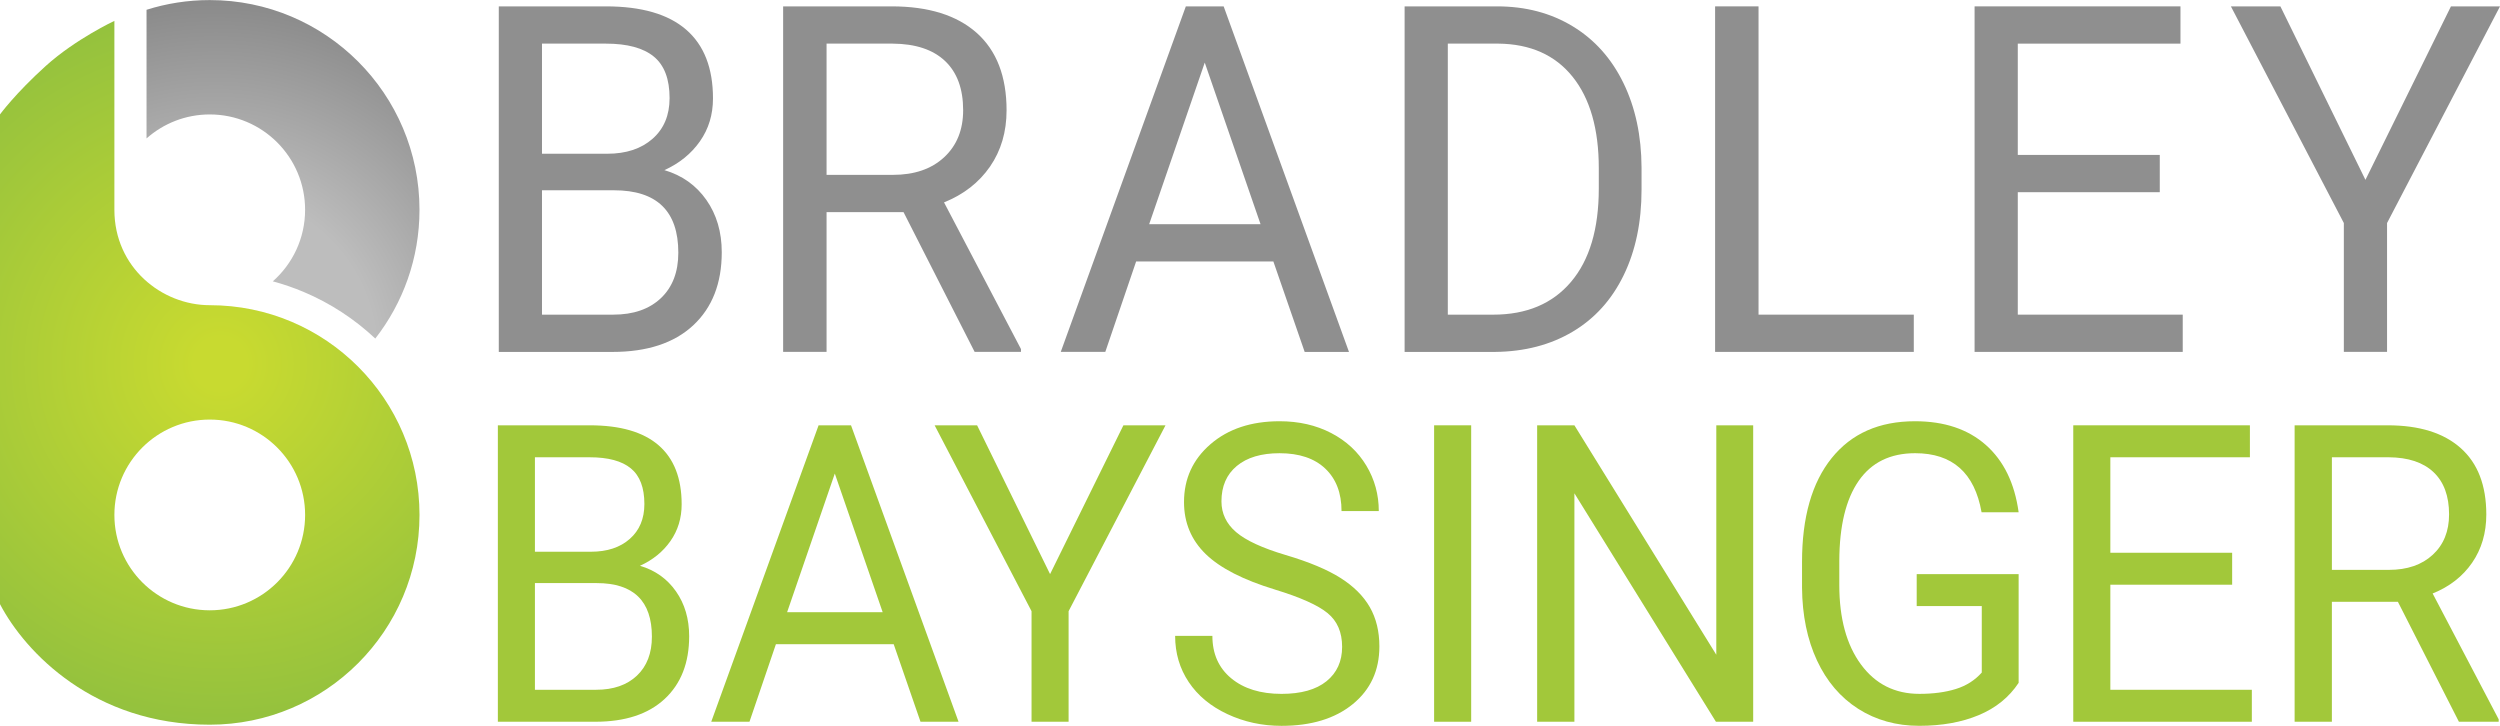
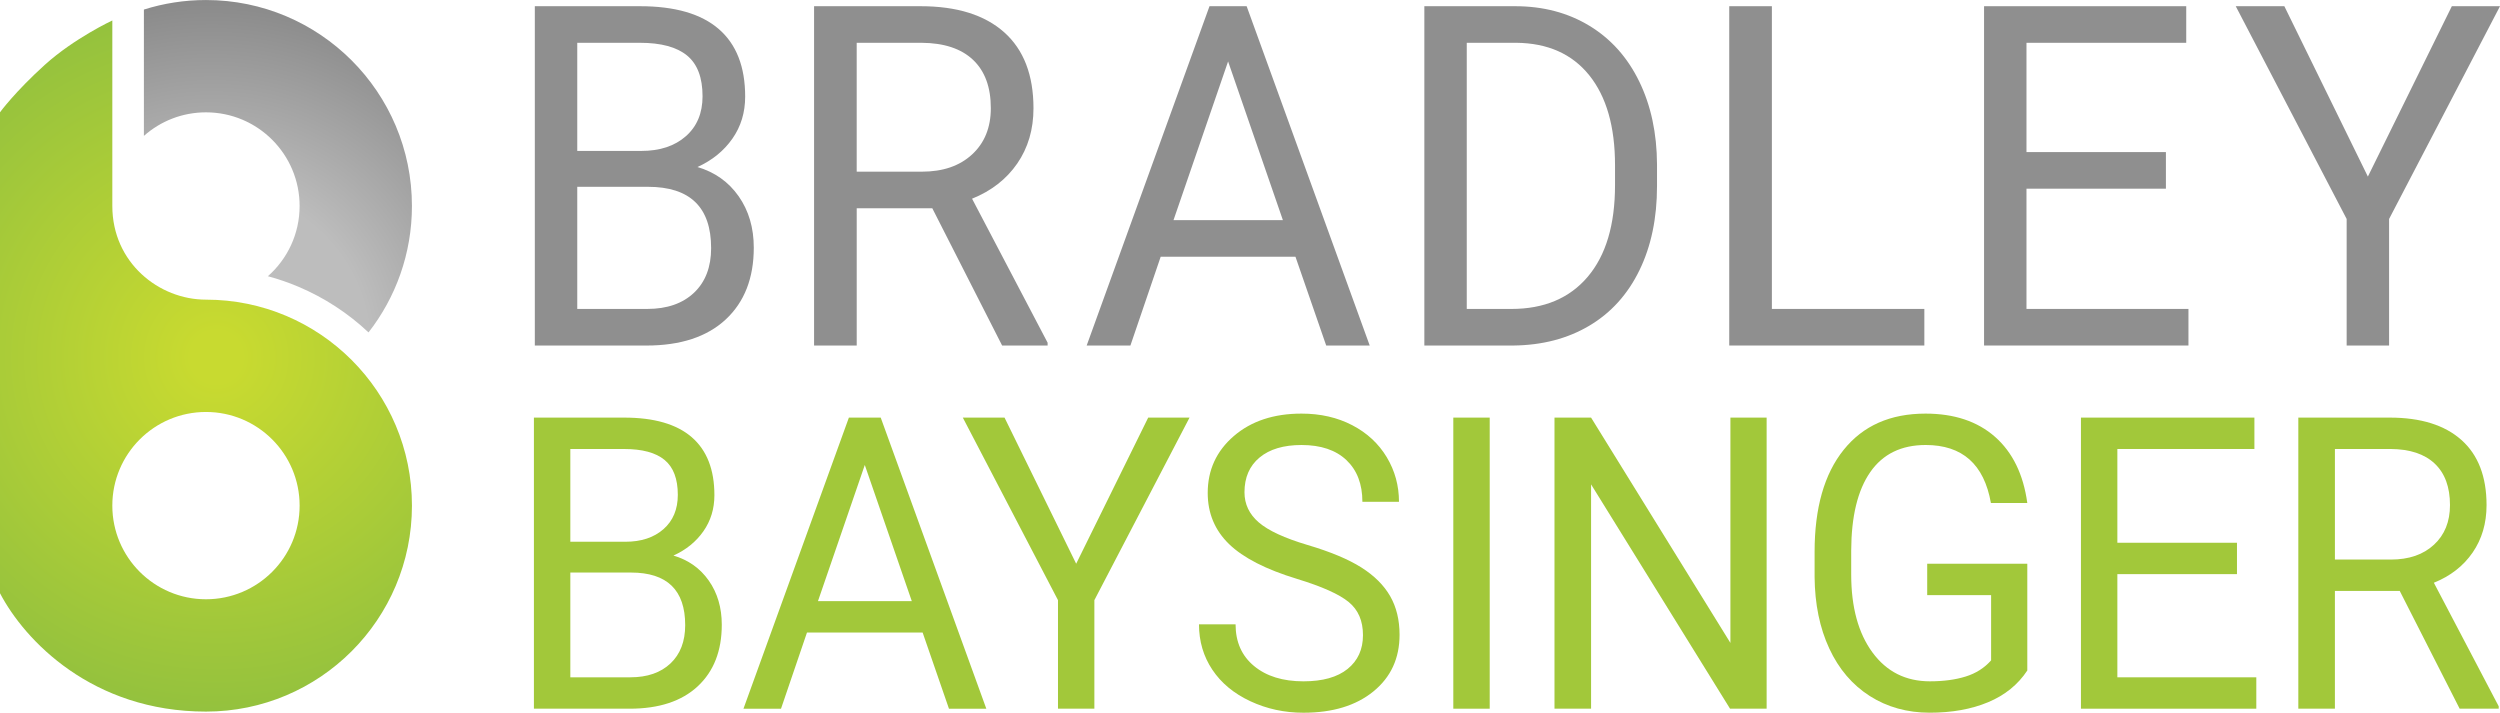
- <svg xmlns="http://www.w3.org/2000/svg" id="a" width="27.07in" height="7.86in" viewBox="0 0 1949.34 565.89">
+ <svg xmlns="http://www.w3.org/2000/svg" id="a" width="27.57in" height="7.86in" viewBox="0 0 1985.09 565.89">
  <defs>
    <radialGradient id="b" cx="168.22" cy="292.39" fx="168.22" fy="292.39" r="284.16" gradientTransform="translate(0 567.94) scale(1 -1)" gradientUnits="userSpaceOnUse">
      <stop offset=".44" stop-color="#bdbdbd" />
      <stop offset="1" stop-color="#878787" />
    </radialGradient>
    <radialGradient id="c" cx="171.74" cy="284.39" fx="171.74" fy="284.39" r="285.32" gradientTransform="translate(0 567.94) scale(1 -1)" gradientUnits="userSpaceOnUse">
      <stop offset=".07" stop-color="#c8da30" />
      <stop offset="1" stop-color="#93c13e" />
    </radialGradient>
  </defs>
  <path d="M292.62,263.92c-16.33-15.34-35.02-27.53-55.65-36.26-7.93-3.36-16.02-6.13-24.26-8.35,15.44-13.62,25.19-33.55,25.19-55.77,0-41.07-33.3-74.36-74.36-74.36-18.91,0-36.16,7.07-49.28,18.7V7.57c15.55-4.91,32.1-7.57,49.28-7.57,90.32,0,163.55,73.23,163.55,163.55,0,37.85-12.88,72.67-34.47,100.38h0Z" fill="url(#b)" />
  <path d="M237.91,401.46c0,41.07-33.3,74.36-74.36,74.36s-74.36-33.29-74.36-74.36,33.3-74.36,74.36-74.36,74.36,33.3,74.36,74.36ZM327.1,401.46c0-90.32-73.23-163.55-163.55-163.55-37.42,0-74.36-29.42-74.36-74.36V16.22s-30.2,14.11-53.51,35.15C11.9,72.84,0,89.15,0,89.15v381.87c19.6,37.47,73.23,93.99,163.55,93.99s163.55-73.23,163.55-163.55h0Z" fill="url(#c)" />
-   <path d="M388.2,562.71v-231.14h71.65c23.78,0,41.67,5.18,53.67,15.56,11.99,10.38,17.99,25.71,17.99,46.04,0,10.79-2.91,20.34-8.74,28.65-5.81,8.3-13.74,14.74-23.78,19.29,11.84,3.48,21.21,10.13,28.08,19.92,6.86,9.79,10.3,21.45,10.3,35.01,0,20.74-6.37,37.04-19.11,48.89-12.75,11.85-30.76,17.78-54.05,17.78h-76.01ZM417.1,430.15h43.66c12.64,0,22.76-3.34,30.32-10.02,7.58-6.67,11.37-15.75,11.37-27.21,0-12.72-3.51-21.98-10.54-27.76-7.02-5.78-17.71-8.66-32.06-8.66h-42.75v73.66ZM417.1,454.6v83.18h47.72c13.43,0,24.04-3.67,31.83-11.03,7.77-7.36,11.66-17.49,11.66-30.4,0-27.84-14.36-41.75-43.06-41.75h-48.16Z" fill="#a2c83a" />
-   <path d="M696.83,502.23h-91.82l-20.62,60.49h-29.81l83.7-231.14h25.29l83.84,231.14h-29.66l-20.91-60.49ZM613.74,477.3h74.51l-37.32-108.11-37.19,108.11Z" fill="#a2c83a" />
-   <path d="M818.77,447.61l57.19-116.04h32.83l-75.57,144.94v86.2h-28.89v-86.2l-75.57-144.94h33.12l56.9,116.04Z" fill="#a2c83a" />
-   <path d="M994.27,459.68c-24.79-7.52-42.84-16.76-54.12-27.7-11.28-10.96-16.93-24.47-16.93-40.57,0-18.19,6.89-33.25,20.69-45.16,13.8-11.9,31.74-17.85,53.81-17.85,15.06,0,28.48,3.07,40.27,9.21,11.78,6.13,20.91,14.61,27.4,25.41,6.47,10.79,9.7,22.6,9.7,35.4h-29.05c0-14.02-4.21-25.04-12.64-33.06-8.43-8.02-20.33-12.03-35.68-12.03-14.25,0-25.36,3.31-33.34,9.94s-11.97,15.82-11.97,27.59c0,9.44,3.79,17.43,11.37,23.94,7.58,6.53,20.47,12.48,38.68,17.9,18.22,5.4,32.46,11.36,42.75,17.87,10.29,6.51,17.91,14.11,22.89,22.79,4.96,8.68,7.45,18.89,7.45,30.63,0,18.73-6.92,33.73-20.78,45.02-13.84,11.27-32.36,16.9-55.54,16.9-15.04,0-29.11-3.04-42.15-9.13-13.04-6.09-23.11-14.42-30.18-25s-10.61-22.6-10.61-36.05h29.05c0,13.98,4.89,25.01,14.68,33.1,9.78,8.09,22.84,12.15,39.21,12.15,15.25,0,26.94-3.28,35.08-9.85,8.12-6.56,12.19-15.5,12.19-26.83s-3.76-20.08-11.3-26.27c-7.52-6.19-21.18-12.31-40.93-18.34Z" fill="#a2c83a" />
-   <path d="M1147.13,562.71h-28.9v-231.14h28.9v231.14Z" fill="#a2c83a" />
-   <path d="M1367.02,562.71h-29.05l-110.35-178.12v178.12h-29.05v-231.14h29.05l110.64,178.91v-178.91h28.76v231.14Z" fill="#a2c83a" />
-   <path d="M1573.99,532.39c-7.42,11.22-17.78,19.61-31.08,25.16-13.3,5.56-28.77,8.34-46.44,8.34s-33.72-4.42-47.56-13.26c-13.84-8.84-24.56-21.4-32.14-37.7-7.58-16.3-11.47-35.2-11.66-56.68v-20.15c0-34.83,7.7-61.82,23.11-80.97,15.4-19.16,37.04-28.73,64.95-28.73,22.87,0,41.28,6.16,55.25,18.48,13.95,12.34,22.46,29.83,25.58,52.48h-28.9c-5.41-30.7-22.67-46.04-51.78-46.04-19.36,0-34.04,7.17-44.02,21.53-10,14.36-15.03,35.14-15.13,62.36v18.91c0,25.96,5.62,46.58,16.86,61.89,11.24,15.31,26.45,22.96,45.6,22.96,10.84,0,20.33-1.27,28.45-3.81,8.14-2.53,14.85-6.81,20.18-12.82v-51.81h-50.74v-24.92h79.48v84.78Z" fill="#a2c83a" />
-   <path d="M1740.49,455.86h-94.98v81.93h110.33v24.92h-139.24v-231.14h137.73v24.92h-108.82v74.45h94.98v24.92Z" fill="#a2c83a" />
-   <path d="M1869.74,469.21h-51.49v93.5h-29.05v-231.14h72.56c24.67,0,43.67,5.93,56.97,17.78,13.29,11.85,19.93,29.09,19.93,51.75,0,14.4-3.69,26.94-11.06,37.63s-17.63,18.67-30.78,23.97l51.49,98.11v1.9h-31.01l-47.56-93.5ZM1818.26,444.29h44.4c14.36,0,25.77-3.92,34.25-11.78,8.49-7.84,12.72-18.34,12.72-31.48,0-14.31-4.04-25.29-12.12-32.93-8.08-7.64-19.74-11.5-34.99-11.61h-44.26v87.79Z" fill="#a2c83a" />
-   <path d="M388.92,274.33V4.91h83.51c27.72,0,48.59,6.04,62.55,18.13,13.99,12.09,20.96,29.98,20.96,53.67,0,12.58-3.37,23.72-10.16,33.4-6.79,9.69-16.04,17.18-27.72,22.49,13.79,4.07,24.7,11.81,32.72,23.23,7.99,11.41,12,25.01,12,40.8,0,24.18-7.43,43.18-22.27,57-14.87,13.82-35.86,20.72-62.99,20.72h-88.6ZM422.61,119.82h50.87c14.75,0,26.52-3.89,35.36-11.68,8.84-7.79,13.26-18.36,13.26-31.71,0-14.84-4.1-25.63-12.29-32.36-8.2-6.73-20.64-10.11-37.38-10.11h-49.82v85.86ZM422.61,148.31v96.97h55.61c15.66,0,28.04-4.29,37.11-12.86,9.04-8.57,13.58-20.39,13.58-35.44,0-32.44-16.71-48.67-50.17-48.67h-56.14Z" fill="#8f8f8f" />
-   <path d="M704.5,165.34h-60v108.99h-33.86V4.91h84.57c28.77,0,50.9,6.91,66.41,20.72,15.48,13.82,23.24,33.93,23.24,60.32,0,16.78-4.3,31.4-12.89,43.86-8.61,12.46-20.56,21.77-35.88,27.94l60,114.36v2.22h-36.13l-55.45-108.99ZM644.5,136.29h51.76c16.73,0,30.03-4.57,39.91-13.72,9.88-9.15,14.83-21.38,14.83-36.7,0-16.68-4.71-29.47-14.12-38.37-9.41-8.91-23.02-13.41-40.79-13.54h-51.59v102.33Z" fill="#8f8f8f" />
-   <path d="M992.9,203.83h-107.02l-24.04,70.5h-34.73L924.64,4.91h29.49l97.72,269.43h-34.55l-24.4-70.5ZM896.04,174.78h86.86l-43.51-126.02-43.35,126.02Z" fill="#8f8f8f" />
-   <path d="M1095.22,274.33V4.91h72.12c22.22,0,41.87,5.18,58.95,15.54,17.08,10.36,30.26,25.11,39.56,44.23,9.31,19.12,14.01,41.08,14.12,65.88v17.21c0,25.41-4.64,47.68-13.95,66.8-9.29,19.12-22.57,33.8-39.82,44.04-17.25,10.24-37.35,15.48-60.27,15.73h-70.72ZM1128.91,33.96v211.33h35.45c25.96,0,46.17-8.52,60.62-25.56,14.44-17.03,21.66-41.3,21.66-72.79v-15.75c0-30.62-6.81-54.42-20.43-71.4-13.63-16.98-32.96-25.59-58-25.84h-39.29Z" fill="#8f8f8f" />
-   <path d="M1371.19,245.28h121.06v29.05h-154.92V4.91h33.86v240.38Z" fill="#8f8f8f" />
-   <path d="M1684.05,149.8h-110.71v95.48h128.61v29.05h-162.3V4.91h160.54v29.05h-126.85v86.78h110.71v29.06Z" fill="#8f8f8f" />
-   <path d="M1844.42,140.18L1911.1,4.91h38.24l-88.07,168.94v100.48h-33.69v-100.48L1739.51,4.91h38.59l66.32,135.27Z" fill="#8f8f8f" />
+   <path d="M423.95,562.71v-231.14h71.65c23.78,0,41.67,5.18,53.67,15.56,11.99,10.38,17.99,25.71,17.99,46.04,0,10.79-2.91,20.34-8.74,28.65-5.81,8.3-13.74,14.74-23.78,19.29,11.84,3.48,21.21,10.13,28.08,19.92,6.86,9.79,10.3,21.45,10.3,35.01,0,20.74-6.37,37.04-19.11,48.89-12.75,11.85-30.76,17.78-54.05,17.78h-76.01ZM452.86,430.15h43.66c12.64,0,22.76-3.34,30.32-10.02,7.58-6.67,11.37-15.75,11.37-27.21,0-12.72-3.51-21.98-10.54-27.76-7.02-5.78-17.71-8.66-32.06-8.66h-42.75v73.66ZM452.86,454.6v83.18h47.72c13.43,0,24.04-3.67,31.83-11.03,7.77-7.36,11.66-17.49,11.66-30.4,0-27.84-14.36-41.75-43.06-41.75h-48.16Z" fill="#a2c83a" />
+   <path d="M732.59,502.23h-91.82l-20.62,60.49h-29.81l83.7-231.14h25.29l83.84,231.14h-29.66l-20.91-60.49ZM649.49,477.3h74.51l-37.32-108.11-37.19,108.11Z" fill="#a2c83a" />
+   <path d="M854.52,447.61l57.19-116.04h32.83l-75.57,144.94v86.2h-28.89v-86.2l-75.57-144.94h33.12l56.9,116.04Z" fill="#a2c83a" />
+   <path d="M1030.02,459.68c-24.79-7.52-42.84-16.76-54.12-27.7-11.28-10.96-16.93-24.47-16.93-40.57,0-18.19,6.89-33.25,20.69-45.16,13.8-11.9,31.74-17.85,53.81-17.85,15.06,0,28.48,3.07,40.27,9.21,11.78,6.13,20.91,14.61,27.4,25.41,6.47,10.79,9.7,22.6,9.7,35.4h-29.05c0-14.02-4.21-25.04-12.64-33.06-8.43-8.02-20.33-12.03-35.68-12.03-14.25,0-25.36,3.31-33.34,9.94s-11.97,15.82-11.97,27.59c0,9.44,3.79,17.43,11.37,23.94,7.58,6.53,20.47,12.48,38.68,17.9,18.22,5.4,32.46,11.36,42.75,17.87,10.29,6.51,17.91,14.11,22.89,22.79,4.96,8.68,7.45,18.89,7.45,30.63,0,18.73-6.92,33.73-20.78,45.02-13.84,11.27-32.36,16.9-55.54,16.9-15.04,0-29.11-3.04-42.15-9.13-13.04-6.09-23.11-14.42-30.18-25s-10.61-22.6-10.61-36.05h29.05c0,13.98,4.89,25.01,14.68,33.1,9.78,8.09,22.84,12.15,39.21,12.15,15.25,0,26.94-3.28,35.08-9.85,8.12-6.56,12.19-15.5,12.19-26.83s-3.76-20.08-11.3-26.27c-7.52-6.19-21.18-12.31-40.93-18.34Z" fill="#a2c83a" />
+   <path d="M1182.88,562.71h-28.9v-231.14h28.9v231.14Z" fill="#a2c83a" />
+   <path d="M1402.77,562.71h-29.05l-110.35-178.12v178.12h-29.05v-231.14h29.05l110.64,178.91v-178.91h28.76v231.14Z" fill="#a2c83a" />
+   <path d="M1609.74,532.39c-7.42,11.22-17.78,19.61-31.08,25.16-13.3,5.56-28.77,8.34-46.44,8.34s-33.72-4.42-47.56-13.26c-13.84-8.84-24.56-21.4-32.14-37.7-7.58-16.3-11.47-35.2-11.66-56.68v-20.15c0-34.83,7.7-61.82,23.11-80.97,15.4-19.16,37.04-28.73,64.95-28.73,22.87,0,41.28,6.16,55.25,18.48,13.95,12.34,22.46,29.83,25.58,52.48h-28.9c-5.41-30.7-22.67-46.04-51.78-46.04-19.36,0-34.04,7.17-44.02,21.53-10,14.36-15.03,35.14-15.13,62.36v18.91c0,25.96,5.62,46.58,16.86,61.89,11.24,15.31,26.45,22.96,45.6,22.96,10.84,0,20.33-1.27,28.45-3.81,8.14-2.53,14.85-6.81,20.18-12.82v-51.81h-50.74v-24.92h79.48v84.78Z" fill="#a2c83a" />
+   <path d="M1776.24,455.86h-94.98v81.93h110.33v24.92h-139.24v-231.14h137.73v24.92h-108.82v74.45h94.98v24.92Z" fill="#a2c83a" />
+   <path d="M1905.49,469.21h-51.49v93.5h-29.05v-231.14h72.56c24.67,0,43.67,5.93,56.97,17.78,13.29,11.85,19.93,29.09,19.93,51.75,0,14.4-3.69,26.94-11.06,37.63s-17.63,18.67-30.78,23.97l51.49,98.11v1.9h-31.01l-47.56-93.5ZM1854.01,444.29h44.4c14.36,0,25.77-3.92,34.25-11.78,8.49-7.84,12.72-18.34,12.72-31.48,0-14.31-4.04-25.29-12.12-32.93-8.08-7.64-19.74-11.5-34.99-11.61h-44.26v87.79Z" fill="#a2c83a" />
+   <path d="M424.67,274.33V4.91h83.51c27.72,0,48.59,6.04,62.55,18.13,13.99,12.09,20.96,29.98,20.96,53.67,0,12.58-3.37,23.72-10.16,33.4-6.79,9.69-16.04,17.18-27.72,22.49,13.79,4.07,24.7,11.81,32.72,23.23,7.99,11.41,12,25.01,12,40.8,0,24.18-7.43,43.18-22.27,57-14.87,13.82-35.86,20.72-62.99,20.72h-88.6ZM458.36,119.82h50.87c14.75,0,26.52-3.89,35.36-11.68,8.84-7.79,13.26-18.36,13.26-31.71,0-14.84-4.1-25.63-12.29-32.36-8.2-6.73-20.64-10.11-37.38-10.11h-49.82v85.86ZM458.36,148.31v96.97h55.61c15.66,0,28.04-4.29,37.11-12.86,9.04-8.57,13.58-20.39,13.58-35.44,0-32.44-16.71-48.67-50.17-48.67h-56.14Z" fill="#8f8f8f" />
+   <path d="M740.26,165.34h-60v108.99h-33.86V4.91h84.57c28.77,0,50.9,6.91,66.41,20.72,15.48,13.82,23.24,33.93,23.24,60.32,0,16.78-4.3,31.4-12.89,43.86-8.61,12.46-20.56,21.77-35.88,27.94l60,114.36v2.22h-36.13l-55.45-108.99ZM680.25,136.29h51.76c16.73,0,30.03-4.57,39.91-13.72,9.88-9.15,14.83-21.38,14.83-36.7,0-16.68-4.71-29.47-14.12-38.37-9.41-8.91-23.02-13.41-40.79-13.54h-51.59v102.33Z" fill="#8f8f8f" />
+   <path d="M1028.65,203.83h-107.02l-24.04,70.5h-34.73L960.39,4.91h29.49l97.72,269.43h-34.55l-24.4-70.5ZM931.8,174.78h86.86l-43.51-126.02-43.35,126.02Z" fill="#8f8f8f" />
+   <path d="M1130.98,274.33V4.91h72.12c22.22,0,41.87,5.18,58.95,15.54,17.08,10.36,30.26,25.11,39.56,44.23,9.31,19.12,14.01,41.08,14.12,65.88v17.21c0,25.41-4.64,47.68-13.95,66.8-9.29,19.12-22.57,33.8-39.82,44.04-17.25,10.24-37.35,15.48-60.27,15.73h-70.72ZM1164.66,33.96v211.33h35.45c25.96,0,46.17-8.52,60.62-25.56,14.44-17.03,21.66-41.3,21.66-72.79v-15.75c0-30.62-6.81-54.42-20.43-71.4-13.63-16.98-32.96-25.59-58-25.84h-39.29Z" fill="#8f8f8f" />
+   <path d="M1406.94,245.28h121.06v29.05h-154.92V4.91h33.86v240.38Z" fill="#8f8f8f" />
+   <path d="M1719.81,149.8h-110.71v95.48h128.61v29.05h-162.3V4.91h160.54v29.05h-126.85v86.78h110.71v29.06Z" fill="#8f8f8f" />
+   <path d="M1880.18,140.18L1946.85,4.91h38.24l-88.07,168.94v100.48h-33.69v-100.48L1775.26,4.91h38.59l66.32,135.27Z" fill="#8f8f8f" />
</svg>
